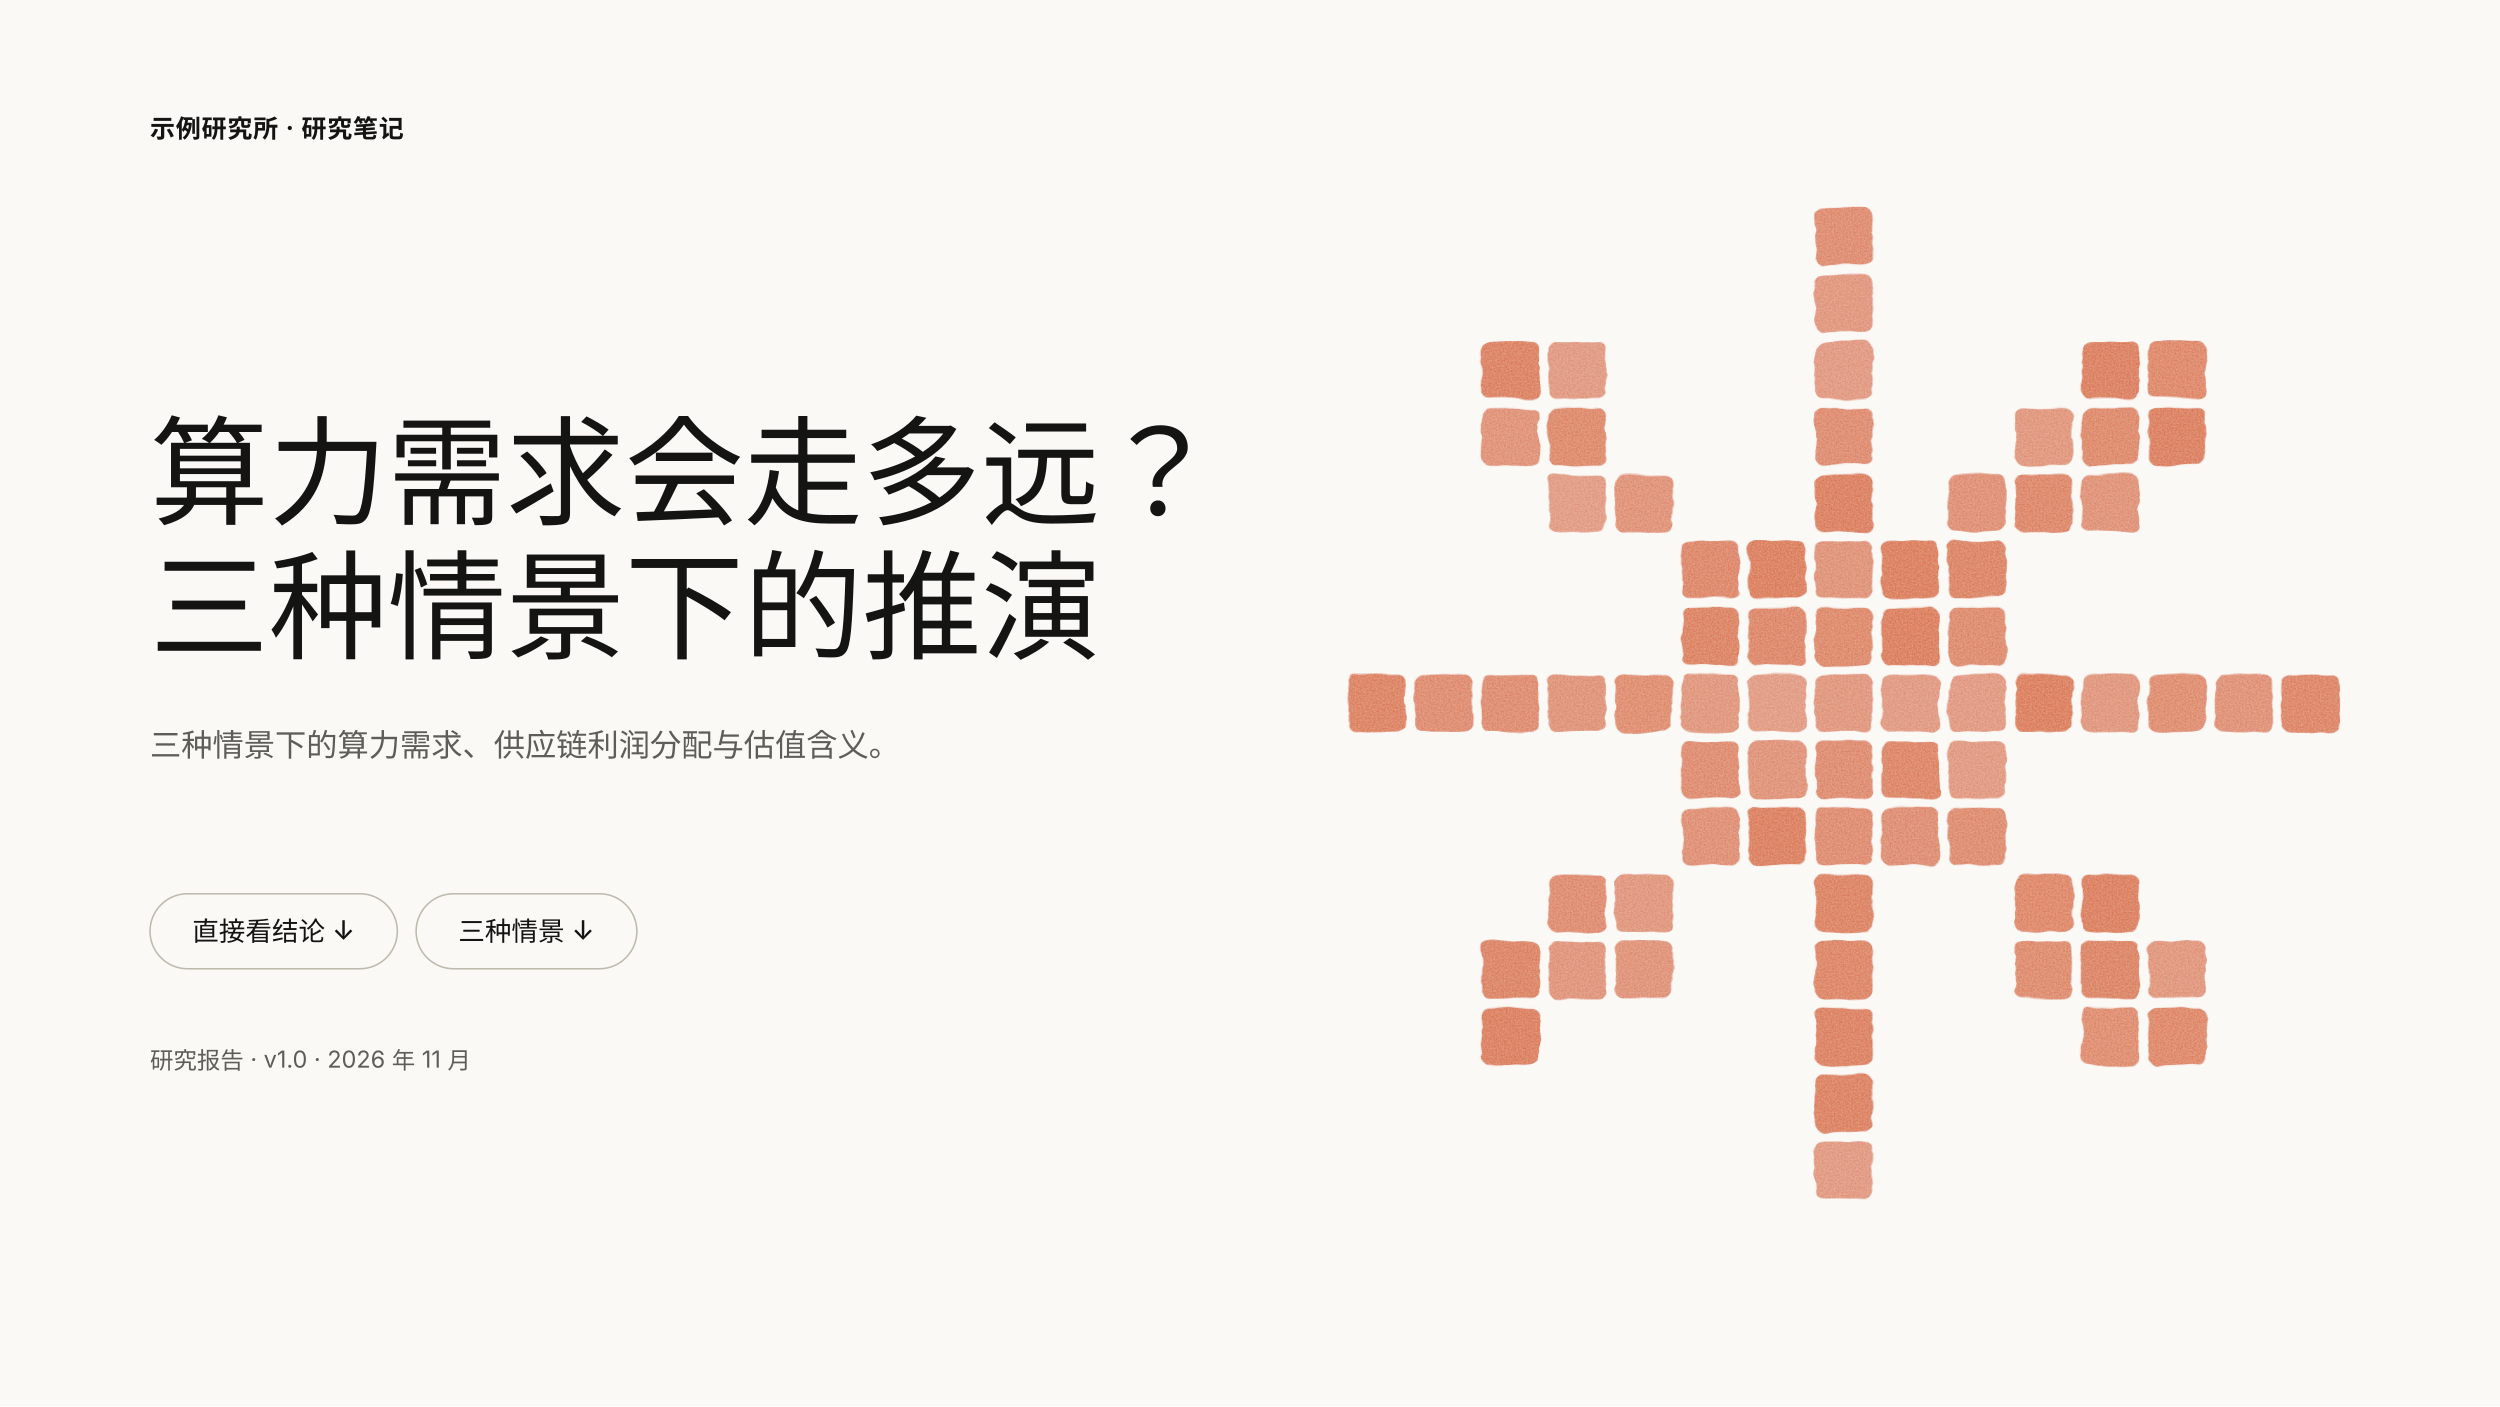
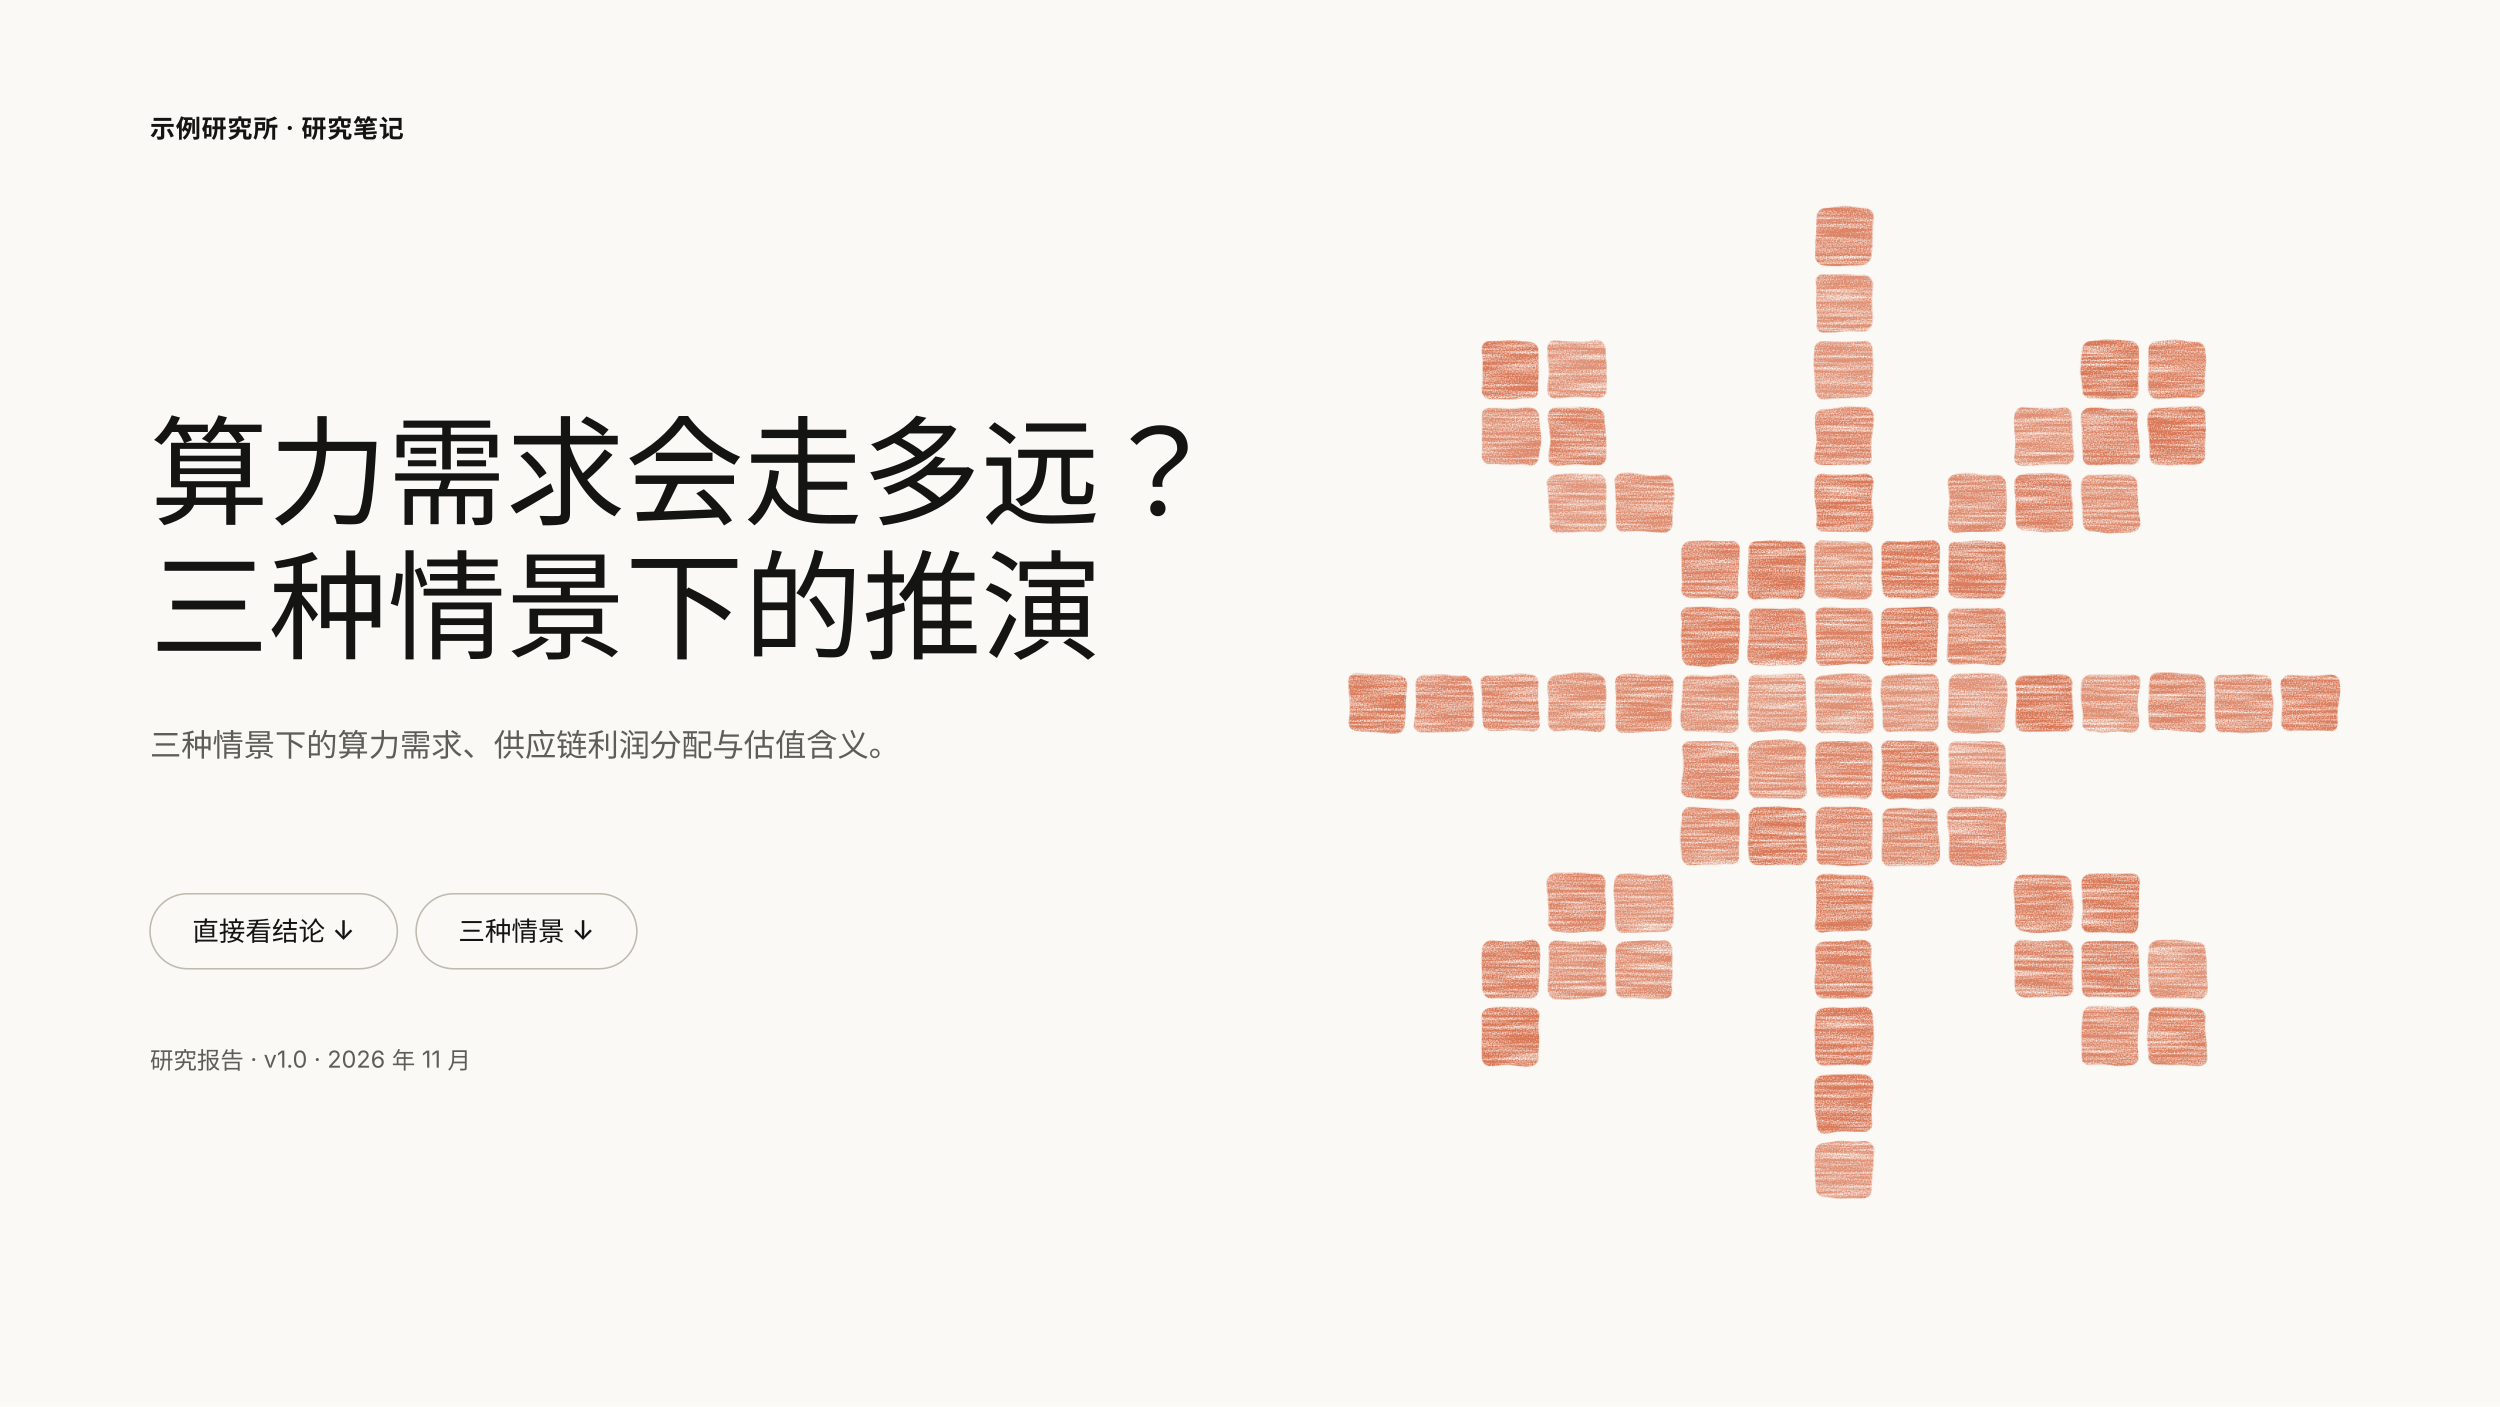
<svg xmlns="http://www.w3.org/2000/svg" width="1600" height="900" viewBox="0 0 1600 900" data-template="cover.essay-hero">
  <defs>
-     <filter id="essay-wc" x="-5%" y="-10%" width="110%" height="120%">
-       <feTurbulence type="fractalNoise" baseFrequency=".035 .09" numOctaves="3" seed="4" result="n" />
-       <feDisplacementMap in="SourceGraphic" in2="n" scale="4.0" result="d" />
-       <feTurbulence type="fractalNoise" baseFrequency=".9" numOctaves="2" seed="2" result="g" />
-       <feColorMatrix in="g" type="matrix" values="0 0 0 0 1  0 0 0 0 1  0 0 0 0 1  0 0 0 -.9 .7" result="gw" />
-       <feComposite in="gw" in2="d" operator="in" result="gt" />
-       <feBlend in="gt" in2="d" mode="soft-light" />
+     <filter id="essay-crayon" x="-6%" y="-12%" width="112%" height="124%">
+       <feTurbulence type="fractalNoise" baseFrequency="0.04" numOctaves="2" seed="7" result="w" />
+       <feDisplacementMap in="SourceGraphic" in2="w" scale="4.0" xChannelSelector="R" yChannelSelector="G" result="d" />
+       <feTurbulence type="fractalNoise" baseFrequency="0.025 0.55" numOctaves="2" seed="3" result="s" />
+       <feTurbulence type="fractalNoise" baseFrequency="1.1" numOctaves="1" seed="12" result="t" />
+       <feComposite in="s" in2="t" operator="arithmetic" k2=".6" k3=".55" result="st" />
+       <feColorMatrix in="st" type="matrix" values="0 0 0 0 0  0 0 0 0 0  0 0 0 0 0  -2.6 0 0 0 2.05" result="m" />
+       <feComposite in="d" in2="m" operator="in" />
    </filter>
    <linearGradient id="scrimB" x1="0" y1="0" x2="0" y2="1">
      <stop offset="0" stop-color="#000" stop-opacity="0" />
      <stop offset="1" stop-color="#000" stop-opacity="0.72" />
    </linearGradient>
    <linearGradient id="fadeW" x1="0" y1="0" x2="0" y2="1">
      <stop offset="0" stop-color="#fff" stop-opacity="0" />
      <stop offset="1" stop-color="#fff" stop-opacity="1" />
    </linearGradient>
  </defs>
  <rect x="0.0" y="0.0" width="1600.0" height="900.0" fill="#FAF9F5" data-role="ivory" />
  <text data-slot="brand" data-kind="text" data-max-chars="16" data-box="94.0,71.9,524.0,20.0" x="96.0" y="88.0" font-family="'Inter','Noto Sans SC',sans-serif" font-weight="700" font-size="16.0" fill="#141413" data-role="ink" text-anchor="start" data-font-role="sans" letter-spacing="0.5">示例研究所 · 研究笔记</text>
  <text data-slot="title_1" data-kind="text" data-max-chars="14" data-title="1" data-box="94.0,261.1,744.0,80.0" x="96.0" y="330.0" font-family="'Source Serif 4','Noto Serif SC',serif" font-weight="400" font-size="76.0" fill="#141413" data-role="ink" text-anchor="start" data-font-role="serif">算力需求会走多远？</text>
  <text data-slot="title_2" data-kind="text" data-max-chars="14" data-title="1" data-box="94.0,347.1,744.0,80.0" x="96.0" y="416.0" font-family="'Source Serif 4','Noto Serif SC',serif" font-weight="400" font-size="76.0" fill="#141413" data-role="ink" text-anchor="start" data-font-role="serif">三种情景下的推演</text>
  <text data-slot="deck" data-kind="text" data-max-chars="50" data-lines="2" data-box="94.0,464.4,564.0,54.0" x="96.0" y="484.0" font-family="'Inter','Noto Sans SC',sans-serif" font-weight="400" font-size="20.0" fill="#5E5D59" data-role="mute" text-anchor="start" data-font-role="sans">三种情景下的算力需求、供应链利润分配与估值含义。</text>
  <rect x="96.0" y="572.0" width="158.3" height="48.0" rx="24.0" fill="#FAF9F5" stroke="#BDBAAE" stroke-width="1" data-role="ivory" />
  <text data-slot="cta_1" data-kind="text" data-max-chars="10" data-box="104.0,576.0,142.3,40.0" x="175.1" y="602.1" font-family="'Inter','Noto Sans SC',sans-serif" font-weight="500" font-size="17.0" fill="#141413" data-role="ink" text-anchor="middle" data-font-role="sans">直接看结论 ↓</text>
  <rect x="266.3" y="572.0" width="141.3" height="48.0" rx="24.0" fill="#FAF9F5" stroke="#BDBAAE" stroke-width="1" data-role="ivory" />
  <text data-slot="cta_2" data-kind="text" data-max-chars="10" data-box="274.3,576.0,125.3,40.0" x="336.9" y="602.1" font-family="'Inter','Noto Sans SC',sans-serif" font-weight="500" font-size="17.0" fill="#141413" data-role="ink" text-anchor="middle" data-font-role="sans">三种情景 ↓</text>
  <text data-slot="meta" data-kind="text" data-max-chars="32" data-box="94.0,668.8,564.0,19.0" x="96.0" y="684.0" font-family="'Inter','Noto Sans SC',sans-serif" font-weight="400" font-size="15.0" fill="#5E5D59" data-role="mute" text-anchor="start" data-font-role="sans">研究报告 · v1.0 · 2026 年 11 月</text>
-   <g filter="url(#essay-wc)">
+   <g filter="url(#essay-crayon)">
    <rect x="1161.7" y="133.0" width="36.7" height="36.7" rx="5.1" fill="#D97757" opacity="0.90" data-role="clay" />
    <rect x="1161.7" y="175.7" width="36.7" height="36.7" rx="5.1" fill="#D97757" opacity="0.81" data-role="clay" />
    <rect x="948.3" y="218.3" width="36.7" height="36.7" rx="5.1" fill="#D97757" opacity="0.98" data-role="clay" />
    <rect x="991.0" y="218.3" width="36.7" height="36.7" rx="5.1" fill="#D97757" opacity="0.79" data-role="clay" />
    <rect x="1161.7" y="218.3" width="36.7" height="36.7" rx="5.1" fill="#D97757" opacity="0.80" data-role="clay" />
    <rect x="1332.3" y="218.3" width="36.7" height="36.7" rx="5.1" fill="#D97757" opacity="0.99" data-role="clay" />
    <rect x="1375.0" y="218.3" width="36.7" height="36.7" rx="5.1" fill="#D97757" opacity="0.93" data-role="clay" />
    <rect x="948.3" y="261.0" width="36.7" height="36.7" rx="5.1" fill="#D97757" opacity="0.85" data-role="clay" />
    <rect x="991.0" y="261.0" width="36.7" height="36.7" rx="5.1" fill="#D97757" opacity="0.92" data-role="clay" />
    <rect x="1161.7" y="261.0" width="36.7" height="36.7" rx="5.1" fill="#D97757" opacity="0.90" data-role="clay" />
    <rect x="1289.7" y="261.0" width="36.7" height="36.7" rx="5.1" fill="#D97757" opacity="0.81" data-role="clay" />
    <rect x="1332.3" y="261.0" width="36.7" height="36.7" rx="5.1" fill="#D97757" opacity="0.92" data-role="clay" />
    <rect x="1375.0" y="261.0" width="36.7" height="36.7" rx="5.1" fill="#D97757" opacity="0.99" data-role="clay" />
    <rect x="991.0" y="303.7" width="36.7" height="36.7" rx="5.1" fill="#D97757" opacity="0.78" data-role="clay" />
    <rect x="1033.7" y="303.7" width="36.7" height="36.7" rx="5.1" fill="#D97757" opacity="0.85" data-role="clay" />
    <rect x="1161.7" y="303.7" width="36.7" height="36.7" rx="5.1" fill="#D97757" opacity="0.99" data-role="clay" />
    <rect x="1247.0" y="303.7" width="36.7" height="36.7" rx="5.1" fill="#D97757" opacity="0.87" data-role="clay" />
    <rect x="1289.7" y="303.7" width="36.7" height="36.7" rx="5.1" fill="#D97757" opacity="0.94" data-role="clay" />
    <rect x="1332.3" y="303.7" width="36.7" height="36.7" rx="5.1" fill="#D97757" opacity="0.85" data-role="clay" />
    <rect x="1076.3" y="346.3" width="36.7" height="36.7" rx="5.1" fill="#D97757" opacity="0.94" data-role="clay" />
    <rect x="1119.0" y="346.3" width="36.7" height="36.7" rx="5.1" fill="#D97757" opacity="1.00" data-role="clay" />
    <rect x="1161.7" y="346.3" width="36.7" height="36.7" rx="5.1" fill="#D97757" opacity="0.84" data-role="clay" />
    <rect x="1204.3" y="346.3" width="36.7" height="36.7" rx="5.1" fill="#D97757" opacity="1.00" data-role="clay" />
    <rect x="1247.0" y="346.3" width="36.7" height="36.7" rx="5.1" fill="#D97757" opacity="0.96" data-role="clay" />
    <rect x="1076.3" y="389.0" width="36.7" height="36.7" rx="5.1" fill="#D97757" opacity="0.97" data-role="clay" />
    <rect x="1119.0" y="389.0" width="36.7" height="36.7" rx="5.1" fill="#D97757" opacity="0.94" data-role="clay" />
    <rect x="1161.7" y="389.0" width="36.7" height="36.7" rx="5.1" fill="#D97757" opacity="0.92" data-role="clay" />
    <rect x="1204.3" y="389.0" width="36.7" height="36.7" rx="5.1" fill="#D97757" opacity="1.00" data-role="clay" />
    <rect x="1247.0" y="389.0" width="36.7" height="36.7" rx="5.1" fill="#D97757" opacity="0.91" data-role="clay" />
    <rect x="863.0" y="431.7" width="36.7" height="36.7" rx="5.1" fill="#D97757" opacity="0.97" data-role="clay" />
    <rect x="905.7" y="431.7" width="36.7" height="36.7" rx="5.1" fill="#D97757" opacity="0.90" data-role="clay" />
    <rect x="948.3" y="431.7" width="36.7" height="36.7" rx="5.1" fill="#D97757" opacity="0.90" data-role="clay" />
    <rect x="991.0" y="431.7" width="36.7" height="36.7" rx="5.1" fill="#D97757" opacity="0.84" data-role="clay" />
    <rect x="1033.7" y="431.7" width="36.7" height="36.7" rx="5.1" fill="#D97757" opacity="0.89" data-role="clay" />
    <rect x="1076.3" y="431.7" width="36.7" height="36.7" rx="5.1" fill="#D97757" opacity="0.82" data-role="clay" />
    <rect x="1119.0" y="431.7" width="36.7" height="36.7" rx="5.1" fill="#D97757" opacity="0.78" data-role="clay" />
    <rect x="1161.7" y="431.7" width="36.7" height="36.7" rx="5.1" fill="#D97757" opacity="0.82" data-role="clay" />
    <rect x="1204.3" y="431.7" width="36.7" height="36.7" rx="5.1" fill="#D97757" opacity="0.79" data-role="clay" />
    <rect x="1247.0" y="431.7" width="36.7" height="36.7" rx="5.1" fill="#D97757" opacity="0.80" data-role="clay" />
    <rect x="1289.7" y="431.7" width="36.7" height="36.7" rx="5.1" fill="#D97757" opacity="1.00" data-role="clay" />
    <rect x="1332.3" y="431.7" width="36.7" height="36.7" rx="5.1" fill="#D97757" opacity="0.82" data-role="clay" />
    <rect x="1375.0" y="431.7" width="36.7" height="36.7" rx="5.1" fill="#D97757" opacity="0.89" data-role="clay" />
    <rect x="1417.7" y="431.7" width="36.7" height="36.7" rx="5.1" fill="#D97757" opacity="0.86" data-role="clay" />
    <rect x="1460.3" y="431.7" width="36.7" height="36.7" rx="5.1" fill="#D97757" opacity="0.95" data-role="clay" />
    <rect x="1076.3" y="474.3" width="36.7" height="36.7" rx="5.1" fill="#D97757" opacity="0.90" data-role="clay" />
    <rect x="1119.0" y="474.3" width="36.7" height="36.7" rx="5.1" fill="#D97757" opacity="0.84" data-role="clay" />
    <rect x="1161.7" y="474.3" width="36.7" height="36.7" rx="5.1" fill="#D97757" opacity="0.90" data-role="clay" />
    <rect x="1204.3" y="474.3" width="36.7" height="36.7" rx="5.1" fill="#D97757" opacity="0.95" data-role="clay" />
    <rect x="1247.0" y="474.3" width="36.7" height="36.7" rx="5.1" fill="#D97757" opacity="0.80" data-role="clay" />
    <rect x="1076.3" y="517.0" width="36.7" height="36.7" rx="5.1" fill="#D97757" opacity="0.87" data-role="clay" />
    <rect x="1119.0" y="517.0" width="36.7" height="36.7" rx="5.1" fill="#D97757" opacity="0.99" data-role="clay" />
    <rect x="1161.7" y="517.0" width="36.7" height="36.7" rx="5.1" fill="#D97757" opacity="0.90" data-role="clay" />
    <rect x="1204.3" y="517.0" width="36.7" height="36.7" rx="5.1" fill="#D97757" opacity="0.88" data-role="clay" />
    <rect x="1247.0" y="517.0" width="36.7" height="36.7" rx="5.1" fill="#D97757" opacity="0.90" data-role="clay" />
    <rect x="991.0" y="559.7" width="36.7" height="36.7" rx="5.1" fill="#D97757" opacity="0.90" data-role="clay" />
    <rect x="1033.7" y="559.7" width="36.7" height="36.7" rx="5.1" fill="#D97757" opacity="0.82" data-role="clay" />
    <rect x="1161.7" y="559.7" width="36.7" height="36.7" rx="5.1" fill="#D97757" opacity="0.97" data-role="clay" />
    <rect x="1289.7" y="559.7" width="36.7" height="36.7" rx="5.1" fill="#D97757" opacity="0.93" data-role="clay" />
    <rect x="1332.3" y="559.7" width="36.7" height="36.7" rx="5.1" fill="#D97757" opacity="0.99" data-role="clay" />
    <rect x="948.3" y="602.3" width="36.7" height="36.7" rx="5.1" fill="#D97757" opacity="0.96" data-role="clay" />
    <rect x="991.0" y="602.3" width="36.7" height="36.7" rx="5.1" fill="#D97757" opacity="0.83" data-role="clay" />
    <rect x="1033.7" y="602.3" width="36.7" height="36.7" rx="5.1" fill="#D97757" opacity="0.84" data-role="clay" />
    <rect x="1161.7" y="602.3" width="36.7" height="36.7" rx="5.1" fill="#D97757" opacity="0.95" data-role="clay" />
    <rect x="1289.7" y="602.3" width="36.7" height="36.7" rx="5.1" fill="#D97757" opacity="0.91" data-role="clay" />
    <rect x="1332.3" y="602.3" width="36.7" height="36.7" rx="5.1" fill="#D97757" opacity="0.96" data-role="clay" />
    <rect x="1375.0" y="602.3" width="36.7" height="36.7" rx="5.1" fill="#D97757" opacity="0.81" data-role="clay" />
    <rect x="948.3" y="645.0" width="36.7" height="36.7" rx="5.1" fill="#D97757" opacity="0.99" data-role="clay" />
    <rect x="1161.7" y="645.0" width="36.7" height="36.7" rx="5.1" fill="#D97757" opacity="0.98" data-role="clay" />
    <rect x="1332.3" y="645.0" width="36.7" height="36.7" rx="5.1" fill="#D97757" opacity="0.89" data-role="clay" />
    <rect x="1375.0" y="645.0" width="36.7" height="36.7" rx="5.1" fill="#D97757" opacity="0.93" data-role="clay" />
    <rect x="1161.7" y="687.7" width="36.7" height="36.7" rx="5.1" fill="#D97757" opacity="0.98" data-role="clay" />
    <rect x="1161.7" y="730.3" width="36.7" height="36.7" rx="5.1" fill="#D97757" opacity="0.80" data-role="clay" />
  </g>
  <g id="guides" display="none">
    <rect x="0.0" y="0.0" width="840.0" height="900.0" fill="none" stroke="#00C080" stroke-width="2" stroke-dasharray="10 6" />
    <text x="6.0" y="18.0" font-family="monospace" font-size="14" fill="#00C080">copy (keep listed slots inside)</text>
  </g>
</svg>
